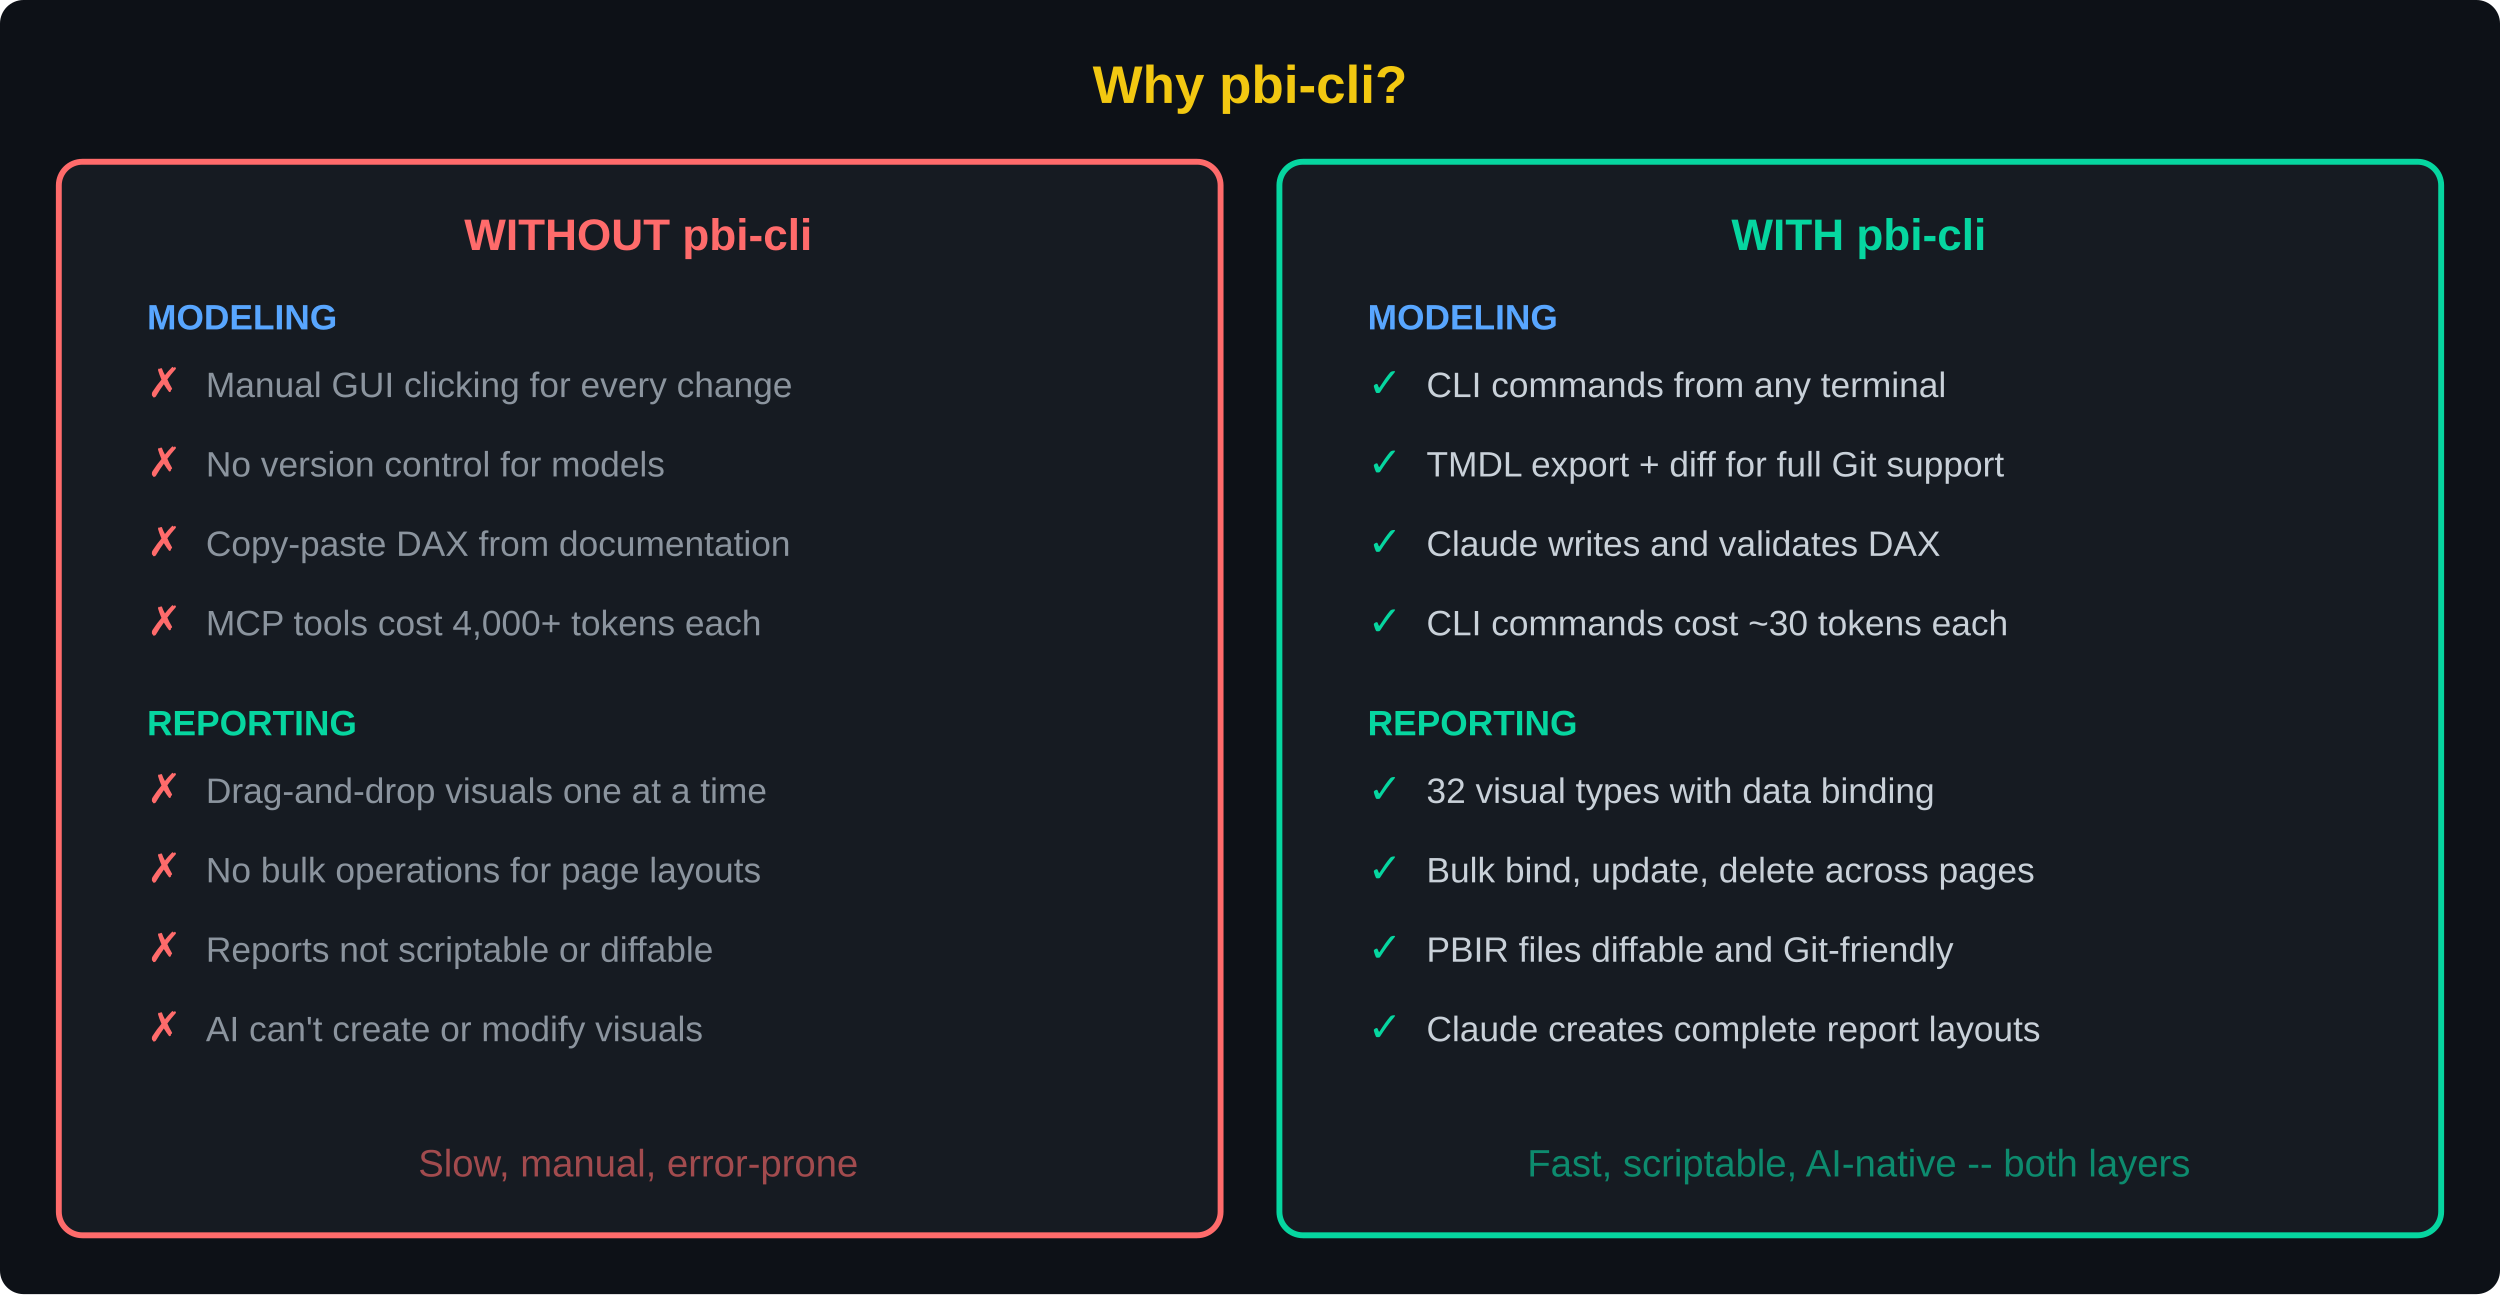
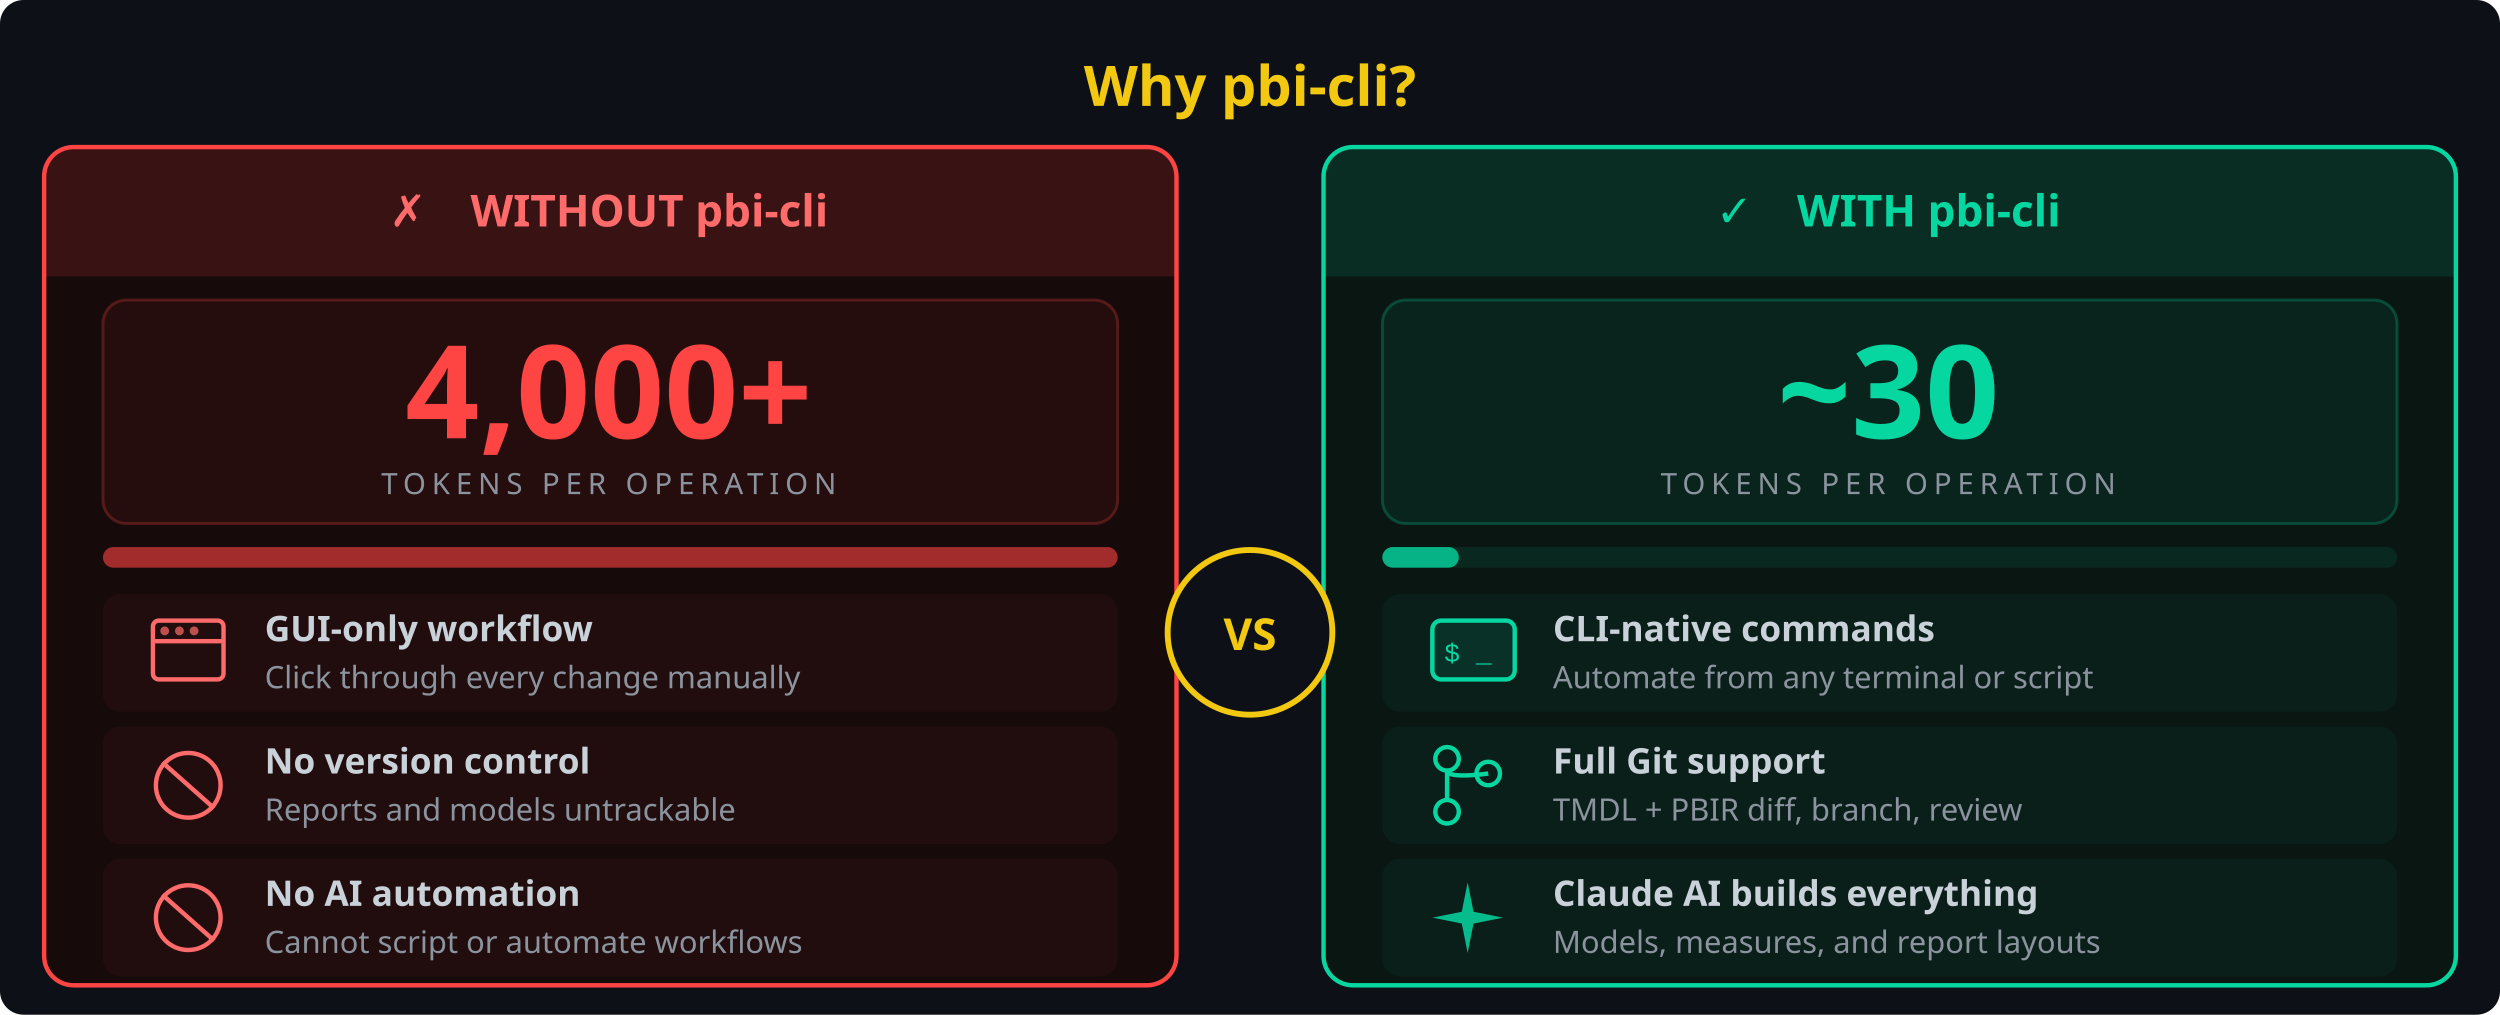
- <svg xmlns="http://www.w3.org/2000/svg" width="850" height="440" viewBox="0 0 850 440">
+ <svg xmlns="http://www.w3.org/2000/svg" width="850" height="345" viewBox="0 0 850 345" font-family="'Segoe UI', system-ui, sans-serif">
  <rect width="100%" height="100%" fill="#0d1117" rx="8" />
-   <text x="425" y="35" font-family="'Segoe UI', Arial, sans-serif" font-size="18" fill="#F2C811" text-anchor="middle" font-weight="bold">Why pbi-cli?</text>
-   <rect x="20" y="55" width="395" height="365" rx="8" fill="#161b22" stroke="#ff6b6b" stroke-width="2" />
-   <text x="217" y="85" font-family="'Segoe UI', Arial, sans-serif" font-size="15" fill="#ff6b6b" text-anchor="middle" font-weight="bold">WITHOUT pbi-cli</text>
-   <text x="50" y="112" font-family="'Segoe UI', Arial, sans-serif" font-size="12" fill="#58a6ff" font-weight="bold">MODELING</text>
-   <text x="50" y="135" font-family="'Segoe UI', Arial, sans-serif" font-size="14" fill="#ff6b6b">✗</text>
-   <text x="70" y="135" font-family="'Segoe UI', Arial, sans-serif" font-size="12" fill="#8b949e">Manual GUI clicking for every change</text>
-   <text x="50" y="162" font-family="'Segoe UI', Arial, sans-serif" font-size="14" fill="#ff6b6b">✗</text>
-   <text x="70" y="162" font-family="'Segoe UI', Arial, sans-serif" font-size="12" fill="#8b949e">No version control for models</text>
-   <text x="50" y="189" font-family="'Segoe UI', Arial, sans-serif" font-size="14" fill="#ff6b6b">✗</text>
-   <text x="70" y="189" font-family="'Segoe UI', Arial, sans-serif" font-size="12" fill="#8b949e">Copy-paste DAX from documentation</text>
-   <text x="50" y="216" font-family="'Segoe UI', Arial, sans-serif" font-size="14" fill="#ff6b6b">✗</text>
-   <text x="70" y="216" font-family="'Segoe UI', Arial, sans-serif" font-size="12" fill="#8b949e">MCP tools cost 4,000+ tokens each</text>
-   <text x="50" y="250" font-family="'Segoe UI', Arial, sans-serif" font-size="12" fill="#06d6a0" font-weight="bold">REPORTING</text>
-   <text x="50" y="273" font-family="'Segoe UI', Arial, sans-serif" font-size="14" fill="#ff6b6b">✗</text>
-   <text x="70" y="273" font-family="'Segoe UI', Arial, sans-serif" font-size="12" fill="#8b949e">Drag-and-drop visuals one at a time</text>
-   <text x="50" y="300" font-family="'Segoe UI', Arial, sans-serif" font-size="14" fill="#ff6b6b">✗</text>
-   <text x="70" y="300" font-family="'Segoe UI', Arial, sans-serif" font-size="12" fill="#8b949e">No bulk operations for page layouts</text>
-   <text x="50" y="327" font-family="'Segoe UI', Arial, sans-serif" font-size="14" fill="#ff6b6b">✗</text>
-   <text x="70" y="327" font-family="'Segoe UI', Arial, sans-serif" font-size="12" fill="#8b949e">Reports not scriptable or diffable</text>
-   <text x="50" y="354" font-family="'Segoe UI', Arial, sans-serif" font-size="14" fill="#ff6b6b">✗</text>
-   <text x="70" y="354" font-family="'Segoe UI', Arial, sans-serif" font-size="12" fill="#8b949e">AI can't create or modify visuals</text>
-   <text x="217" y="400" font-family="'Segoe UI', Arial, sans-serif" font-size="13" fill="#ff6b6b" text-anchor="middle" opacity="0.6">Slow, manual, error-prone</text>
-   <rect x="435" y="55" width="395" height="365" rx="8" fill="#161b22" stroke="#06d6a0" stroke-width="2" />
-   <text x="632" y="85" font-family="'Segoe UI', Arial, sans-serif" font-size="15" fill="#06d6a0" text-anchor="middle" font-weight="bold">WITH pbi-cli</text>
-   <text x="465" y="112" font-family="'Segoe UI', Arial, sans-serif" font-size="12" fill="#58a6ff" font-weight="bold">MODELING</text>
-   <text x="465" y="135" font-family="'Segoe UI', Arial, sans-serif" font-size="14" fill="#06d6a0">✓</text>
-   <text x="485" y="135" font-family="'Segoe UI', Arial, sans-serif" font-size="12" fill="#c9d1d9">CLI commands from any terminal</text>
-   <text x="465" y="162" font-family="'Segoe UI', Arial, sans-serif" font-size="14" fill="#06d6a0">✓</text>
-   <text x="485" y="162" font-family="'Segoe UI', Arial, sans-serif" font-size="12" fill="#c9d1d9">TMDL export + diff for full Git support</text>
-   <text x="465" y="189" font-family="'Segoe UI', Arial, sans-serif" font-size="14" fill="#06d6a0">✓</text>
-   <text x="485" y="189" font-family="'Segoe UI', Arial, sans-serif" font-size="12" fill="#c9d1d9">Claude writes and validates DAX</text>
-   <text x="465" y="216" font-family="'Segoe UI', Arial, sans-serif" font-size="14" fill="#06d6a0">✓</text>
-   <text x="485" y="216" font-family="'Segoe UI', Arial, sans-serif" font-size="12" fill="#c9d1d9">CLI commands cost ~30 tokens each</text>
-   <text x="465" y="250" font-family="'Segoe UI', Arial, sans-serif" font-size="12" fill="#06d6a0" font-weight="bold">REPORTING</text>
-   <text x="465" y="273" font-family="'Segoe UI', Arial, sans-serif" font-size="14" fill="#06d6a0">✓</text>
-   <text x="485" y="273" font-family="'Segoe UI', Arial, sans-serif" font-size="12" fill="#c9d1d9">32 visual types with data binding</text>
-   <text x="465" y="300" font-family="'Segoe UI', Arial, sans-serif" font-size="14" fill="#06d6a0">✓</text>
-   <text x="485" y="300" font-family="'Segoe UI', Arial, sans-serif" font-size="12" fill="#c9d1d9">Bulk bind, update, delete across pages</text>
-   <text x="465" y="327" font-family="'Segoe UI', Arial, sans-serif" font-size="14" fill="#06d6a0">✓</text>
-   <text x="485" y="327" font-family="'Segoe UI', Arial, sans-serif" font-size="12" fill="#c9d1d9">PBIR files diffable and Git-friendly</text>
-   <text x="465" y="354" font-family="'Segoe UI', Arial, sans-serif" font-size="14" fill="#06d6a0">✓</text>
-   <text x="485" y="354" font-family="'Segoe UI', Arial, sans-serif" font-size="12" fill="#c9d1d9">Claude creates complete report layouts</text>
-   <text x="632" y="400" font-family="'Segoe UI', Arial, sans-serif" font-size="13" fill="#06d6a0" text-anchor="middle" opacity="0.6">Fast, scriptable, AI-native -- both layers</text>
+   <text x="425" y="36" font-size="19" fill="#F2C811" font-weight="bold" text-anchor="middle">Why pbi-cli?</text>
+   <rect x="15" y="50" width="385" height="285" rx="10" fill="#160a0a" stroke="#ff4444" stroke-width="1.5" />
+   <path d="M 25,50 L 390,50 A 10,10 0 0,1 400,60 L 400,94 L 15,94 L 15,60 A 10,10 0 0,1 25,50 Z" fill="#ff4444" fill-opacity="0.15" />
+   <text x="207" y="77" font-size="15" fill="#ff6b6b" font-weight="bold" text-anchor="middle">✗ WITHOUT pbi-cli</text>
+   <rect x="450" y="50" width="385" height="285" rx="10" fill="#0a1612" stroke="#06d6a0" stroke-width="1.5" />
+   <path d="M 460,50 L 825,50 A 10,10 0 0,1 835,60 L 835,94 L 450,94 L 450,60 A 10,10 0 0,1 460,50 Z" fill="#06d6a0" fill-opacity="0.12" />
+   <text x="642" y="77" font-size="15" fill="#06d6a0" font-weight="bold" text-anchor="middle">✓ WITH pbi-cli</text>
+   <rect x="35" y="102" width="345" height="76" rx="8" fill="#ff4444" fill-opacity="0.07" stroke="#ff4444" stroke-opacity="0.25" stroke-width="1" />
+   <text x="207" y="149" font-size="44" fill="#ff4444" font-weight="bold" text-anchor="middle">4,000+</text>
+   <text x="207" y="168" font-size="10" fill="#8b949e" text-anchor="middle" letter-spacing="2">TOKENS PER OPERATION</text>
+   <rect x="470" y="102" width="345" height="76" rx="8" fill="#06d6a0" fill-opacity="0.07" stroke="#06d6a0" stroke-opacity="0.25" stroke-width="1" />
+   <text x="642" y="149" font-size="44" fill="#06d6a0" font-weight="bold" text-anchor="middle">~30</text>
+   <text x="642" y="168" font-size="10" fill="#8b949e" text-anchor="middle" letter-spacing="2">TOKENS PER OPERATION</text>
+   <rect x="35" y="186" width="345" height="7" rx="3.5" fill="#ff4444" fill-opacity="0.6" />
+   <rect x="470" y="186" width="345" height="7" rx="3.5" fill="#06d6a0" fill-opacity="0.1" />
+   <rect x="470" y="186" width="26" height="7" rx="3.5" fill="#06d6a0" fill-opacity="0.8" />
+   <rect x="35" y="202" width="345" height="40" rx="6" fill="#ff4444" fill-opacity="0.05" />
+   <g transform="translate(52,211)">
+     <rect x="0" y="0" width="24" height="20" rx="2" fill="none" stroke="#ff6b6b" stroke-width="1.5" />
+     <line x1="0" y1="7" x2="24" y2="7" stroke="#ff6b6b" stroke-width="1.5" />
+     <circle cx="4" cy="3.5" r="1.5" fill="#ff6b6b" opacity="0.7" />
+     <circle cx="9" cy="3.5" r="1.5" fill="#ff6b6b" opacity="0.7" />
+     <circle cx="14" cy="3.5" r="1.5" fill="#ff6b6b" opacity="0.7" />
+   </g>
+   <text x="90" y="218" font-size="12" fill="#c9d1d9" font-weight="bold">GUI-only workflow</text>
+   <text x="90" y="234" font-size="10.5" fill="#8b949e">Click through every change manually</text>
+   <rect x="35" y="247" width="345" height="40" rx="6" fill="#ff4444" fill-opacity="0.05" />
+   <g transform="translate(52,256)">
+     <circle cx="12" cy="11" r="11" fill="none" stroke="#ff6b6b" stroke-width="1.5" />
+     <line x1="3.2" y1="3.2" x2="20.8" y2="18.8" stroke="#ff6b6b" stroke-width="1.5" />
+   </g>
+   <text x="90" y="263" font-size="12" fill="#c9d1d9" font-weight="bold">No version control</text>
+   <text x="90" y="279" font-size="10.5" fill="#8b949e">Reports and models untrackable</text>
+   <rect x="35" y="292" width="345" height="40" rx="6" fill="#ff4444" fill-opacity="0.05" />
+   <g transform="translate(52,301)">
+     <circle cx="12" cy="11" r="11" fill="none" stroke="#ff6b6b" stroke-width="1.5" />
+     <line x1="3.2" y1="3.2" x2="20.8" y2="18.8" stroke="#ff6b6b" stroke-width="1.5" />
+   </g>
+   <text x="90" y="308" font-size="12" fill="#c9d1d9" font-weight="bold">No AI automation</text>
+   <text x="90" y="324" font-size="10.5" fill="#8b949e">Cannot script or automate workflows</text>
+   <rect x="470" y="202" width="345" height="40" rx="6" fill="#06d6a0" fill-opacity="0.05" />
+   <g transform="translate(487,211)">
+     <rect x="0" y="0" width="28" height="20" rx="3" fill="#06d6a0" fill-opacity="0.1" stroke="#06d6a0" stroke-width="1.5" />
+     <text x="4" y="14" font-family="'Courier New', monospace" font-size="9" fill="#06d6a0">$ _</text>
+   </g>
+   <text x="528" y="218" font-size="12" fill="#c9d1d9" font-weight="bold">CLI-native commands</text>
+   <text x="528" y="234" font-size="10.5" fill="#8b949e">Automate from any terminal or script</text>
+   <rect x="470" y="247" width="345" height="40" rx="6" fill="#06d6a0" fill-opacity="0.05" />
+   <g transform="translate(487,253)">
+     <circle cx="5" cy="5" r="4" fill="none" stroke="#06d6a0" stroke-width="1.5" />
+     <circle cx="5" cy="23" r="4" fill="none" stroke="#06d6a0" stroke-width="1.5" />
+     <circle cx="19" cy="10" r="4" fill="none" stroke="#06d6a0" stroke-width="1.5" />
+     <line x1="5" y1="9" x2="5" y2="19" stroke="#06d6a0" stroke-width="1.5" />
+     <path d="M 5,9 C 5,12 19,10 19,10" fill="none" stroke="#06d6a0" stroke-width="1.5" />
+   </g>
+   <text x="528" y="263" font-size="12" fill="#c9d1d9" font-weight="bold">Full Git support</text>
+   <text x="528" y="279" font-size="10.5" fill="#8b949e">TMDL + PBIR diff, branch, review</text>
+   <rect x="470" y="292" width="345" height="40" rx="6" fill="#06d6a0" fill-opacity="0.05" />
+   <g transform="translate(487,300)">
+     <path d="M 12,0 L 14,10 L 24,12 L 14,14 L 12,24 L 10,14 L 0,12 L 10,10 Z" fill="#06d6a0" fill-opacity="0.85" />
+   </g>
+   <text x="528" y="308" font-size="12" fill="#c9d1d9" font-weight="bold">Claude AI builds everything</text>
+   <text x="528" y="324" font-size="10.5" fill="#8b949e">Models, measures, and report layouts</text>
+   <circle cx="425" cy="215" r="28" fill="#0d1117" stroke="#F2C811" stroke-width="2" />
+   <text x="425" y="221" font-size="15" fill="#F2C811" font-weight="bold" text-anchor="middle">VS</text>
</svg>
